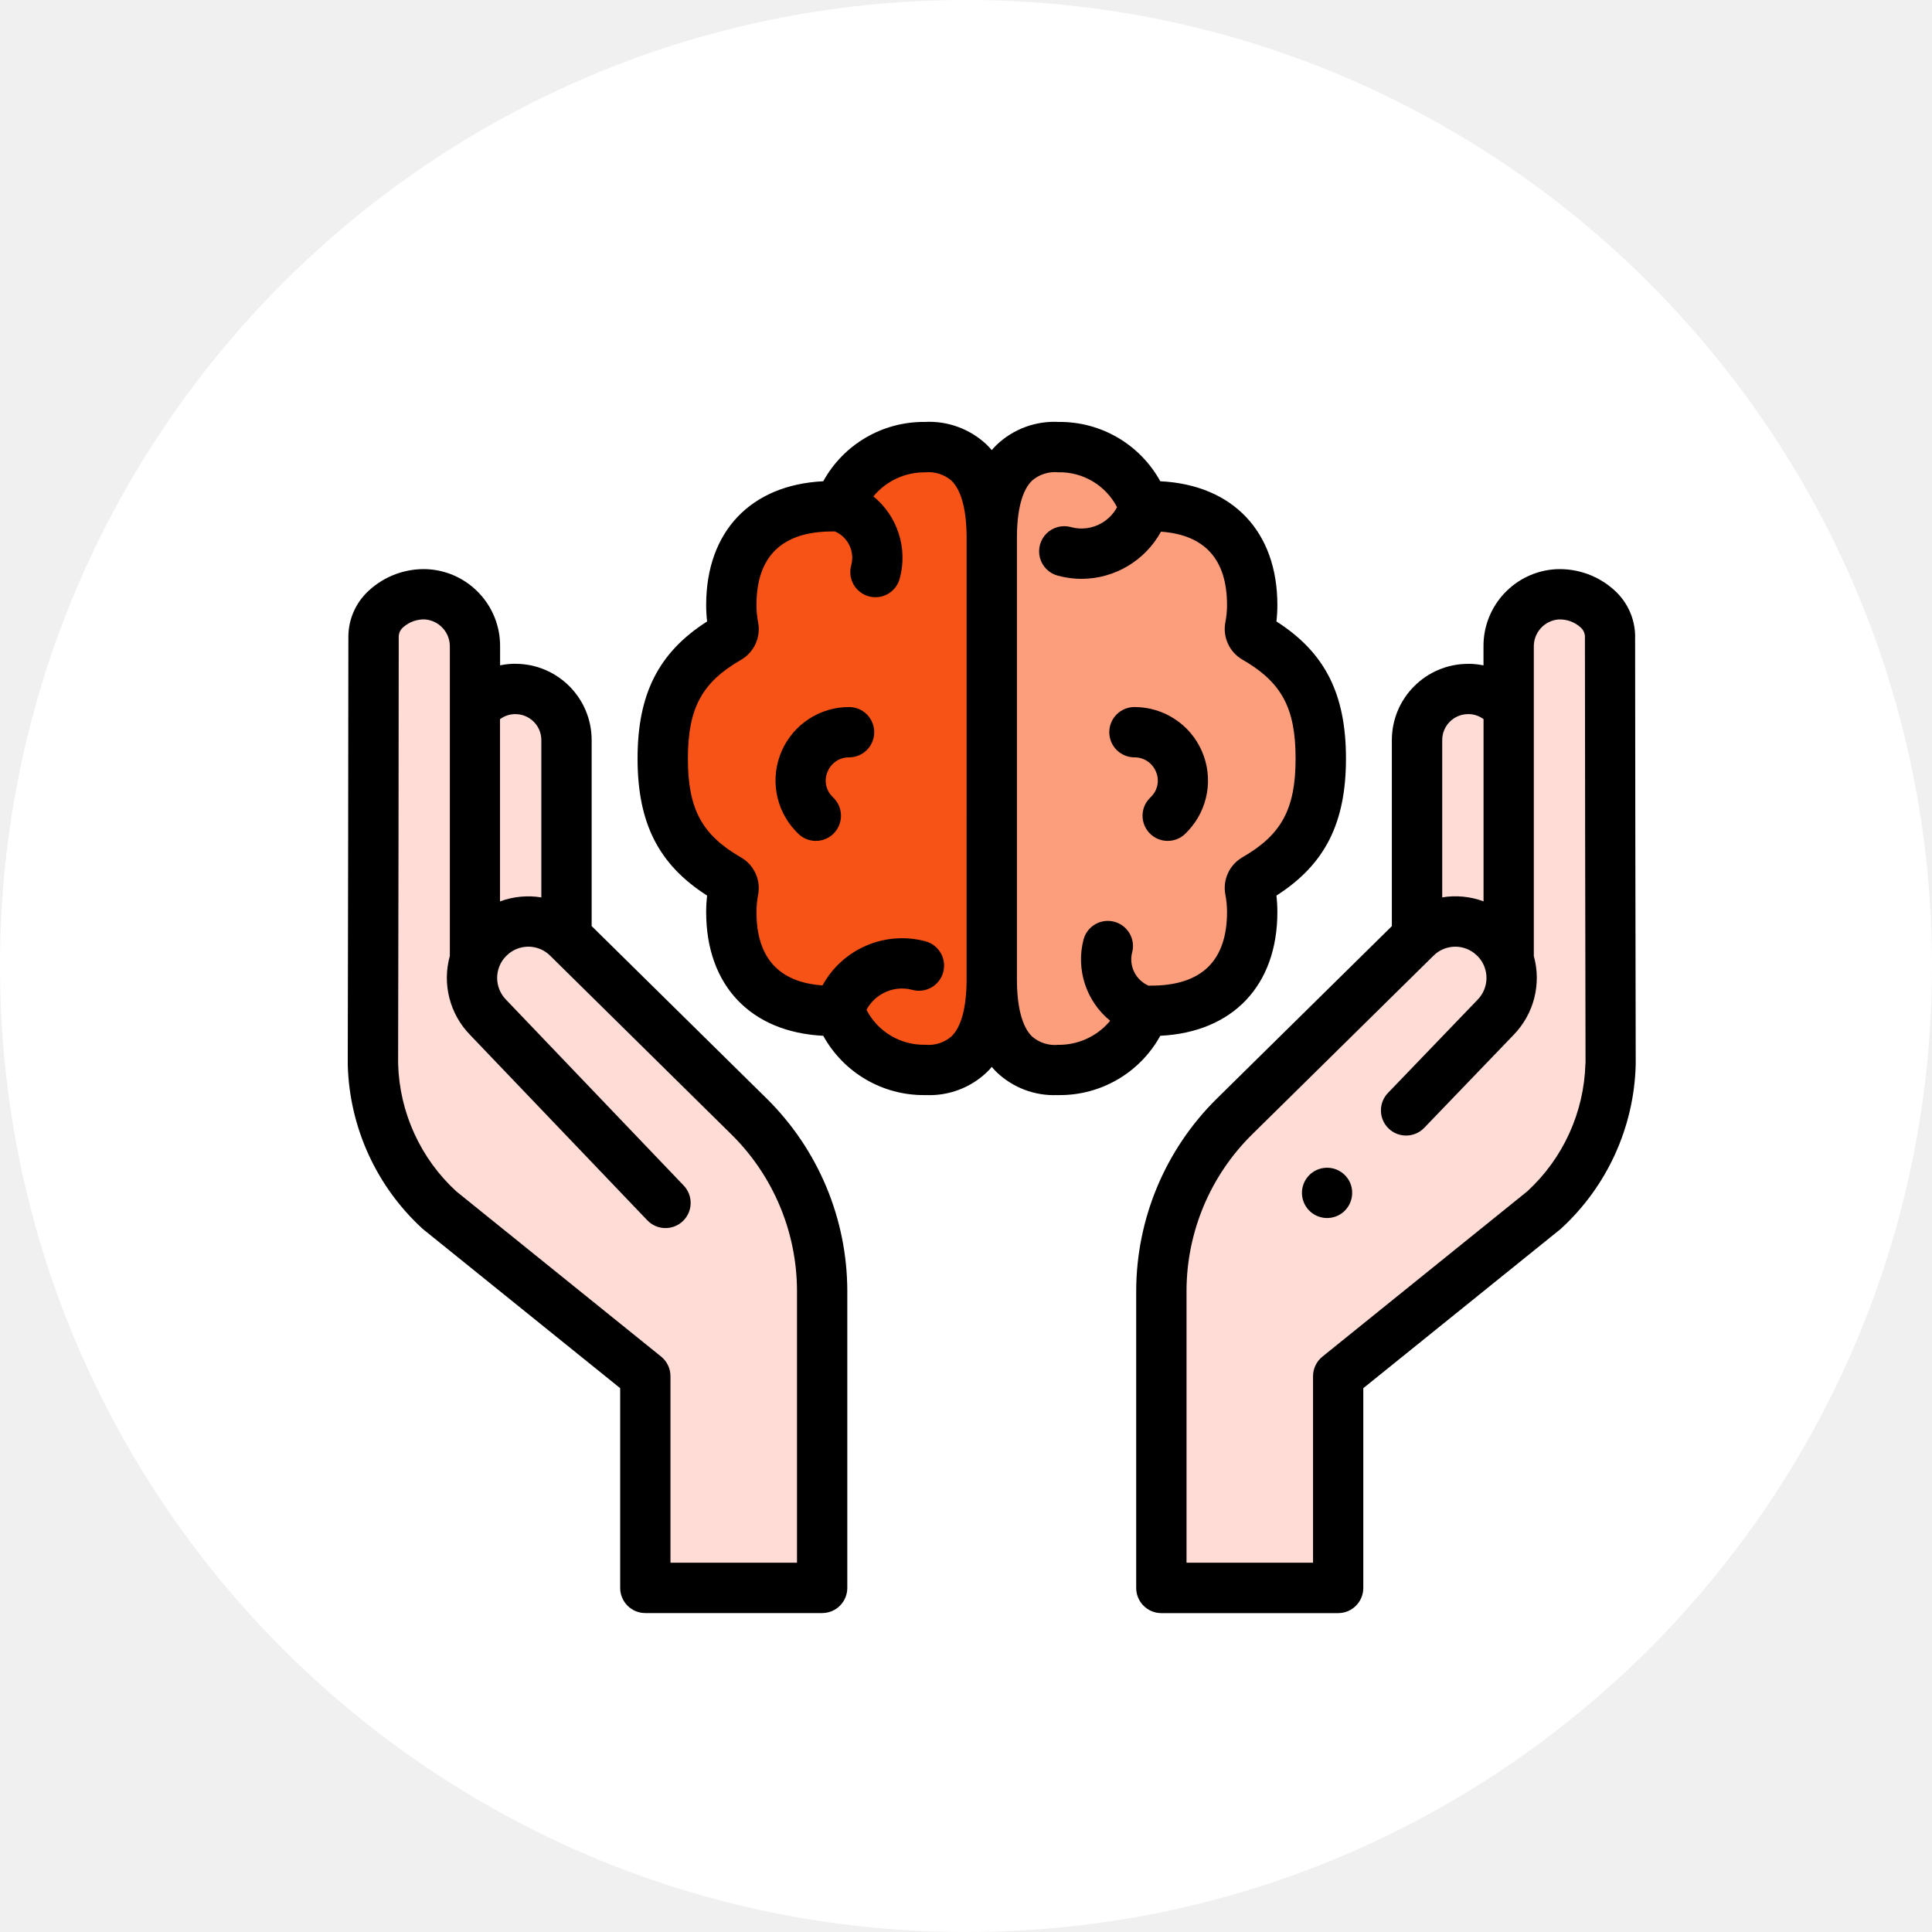
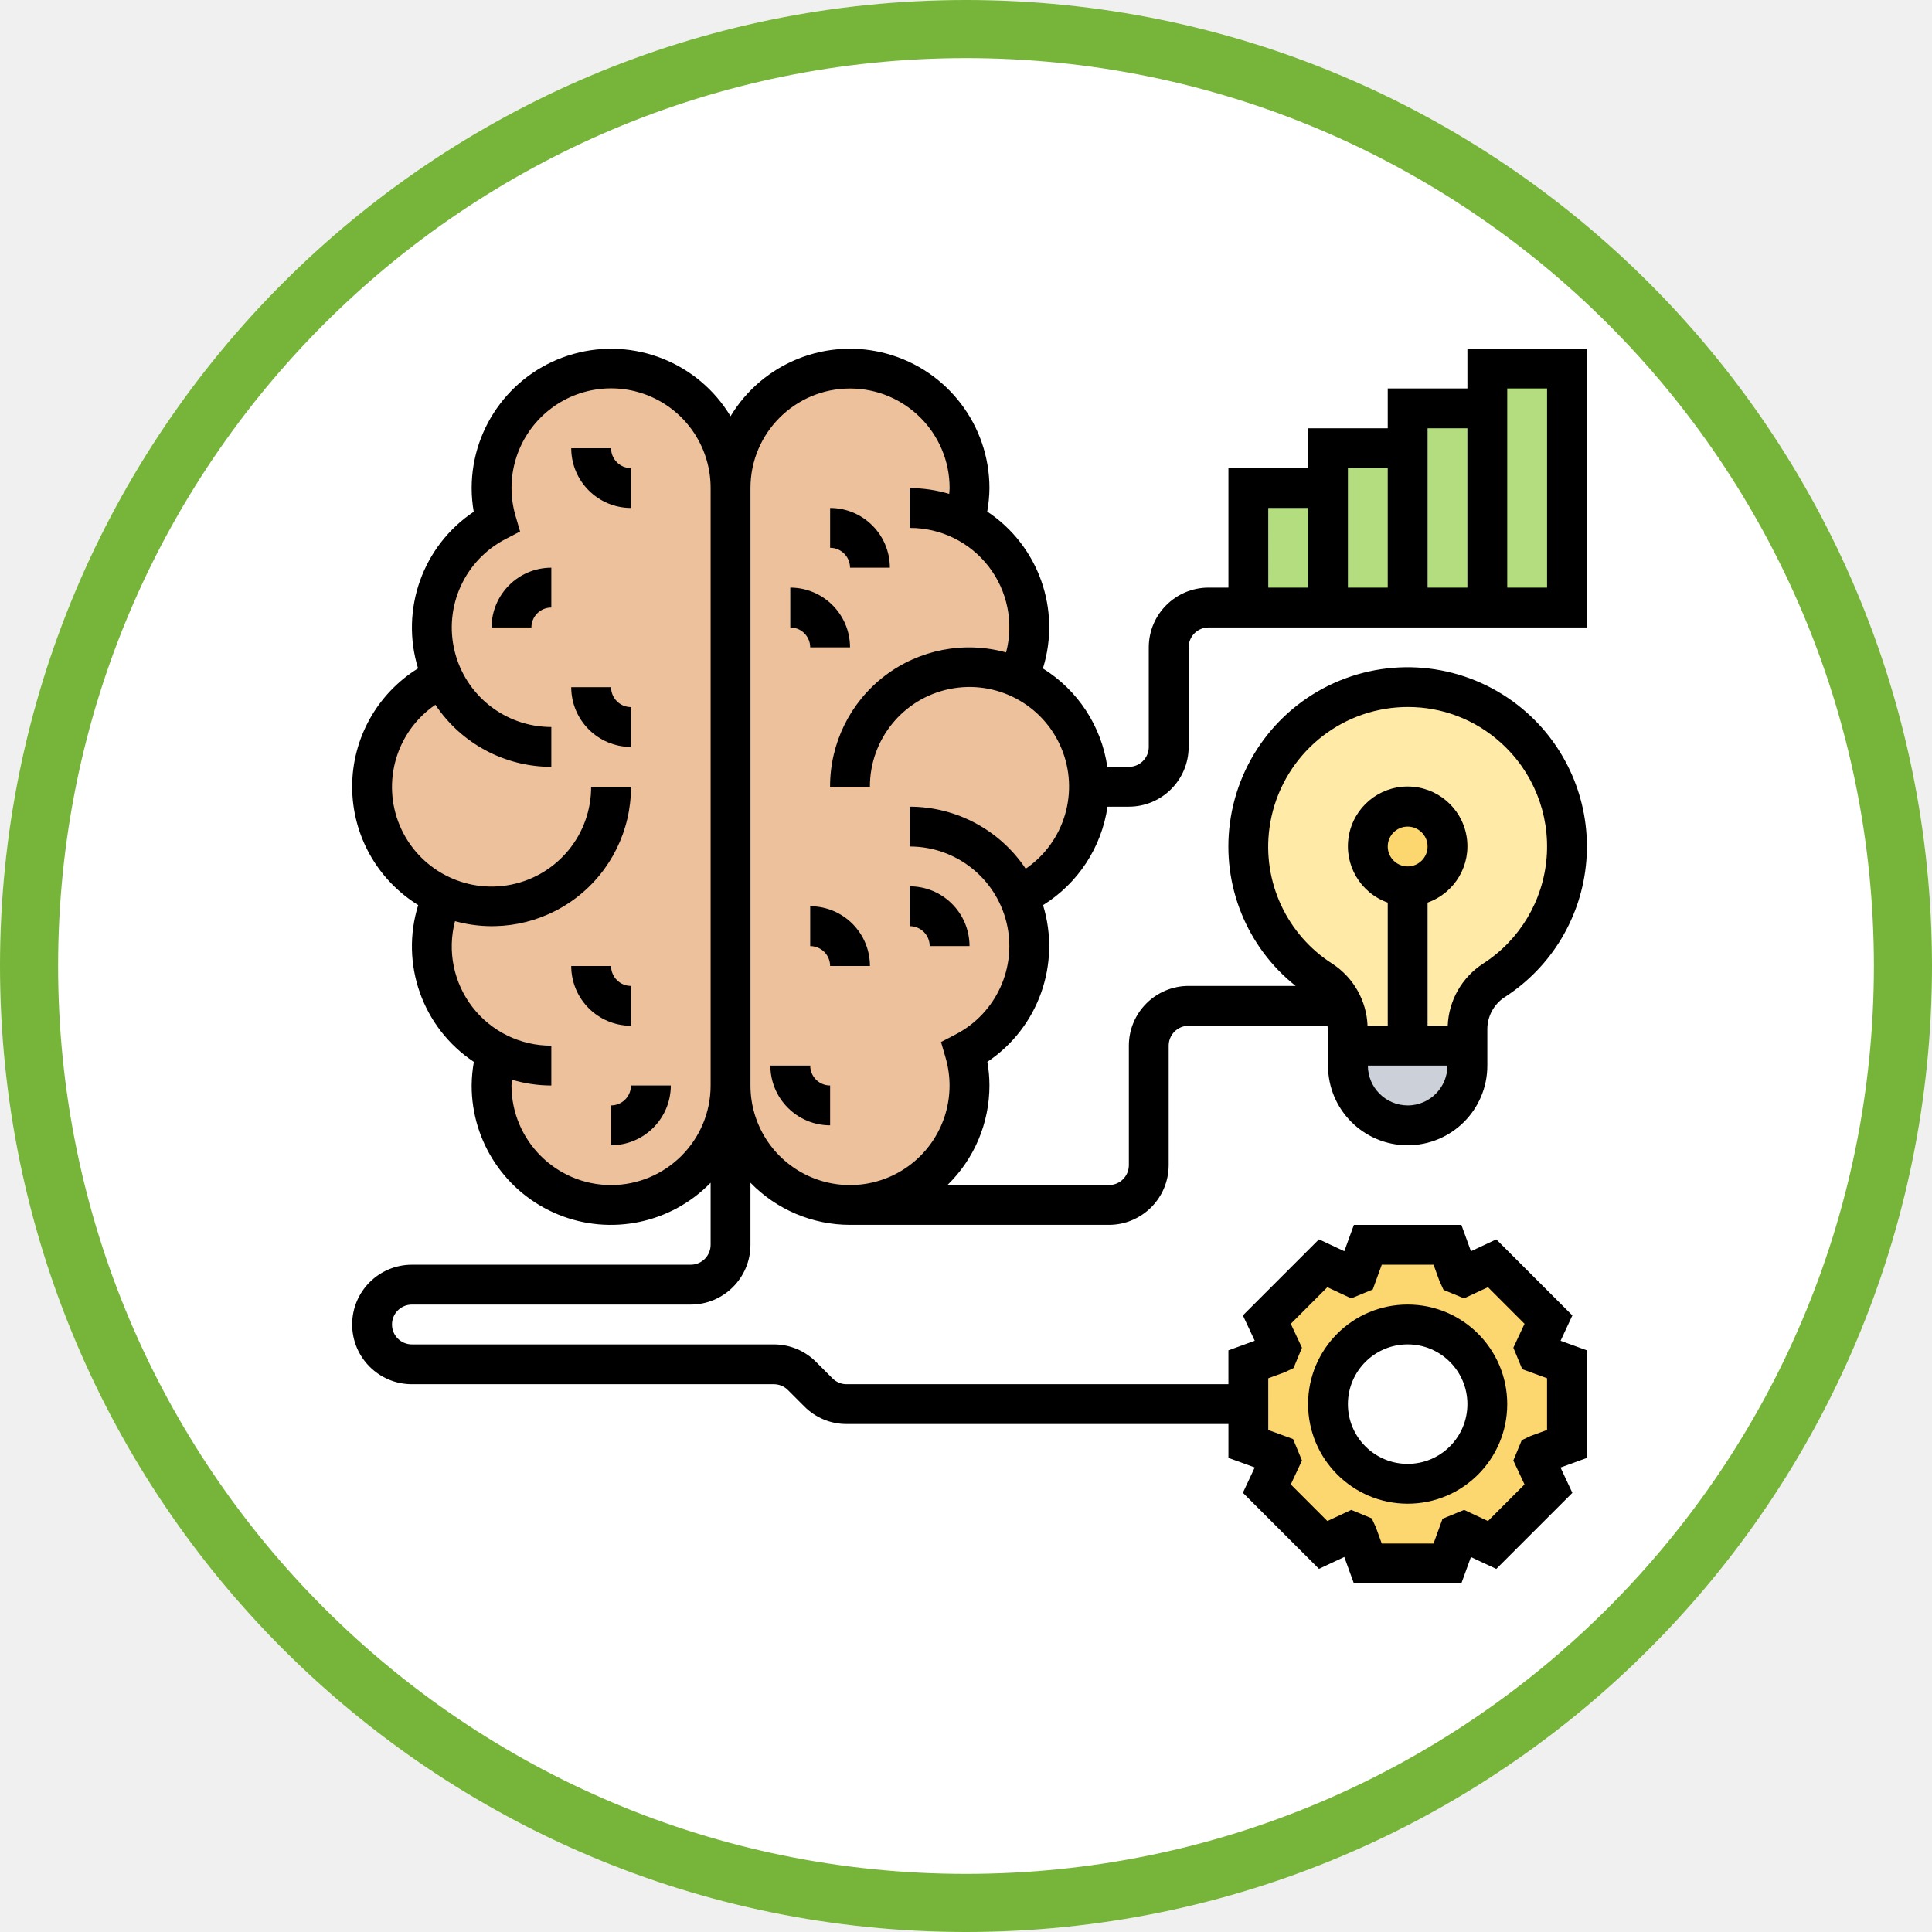
- <svg xmlns="http://www.w3.org/2000/svg" width="150" height="150" viewBox="0 0 150 150">
-   <g id="Grupo_115955" data-name="Grupo 115955" transform="translate(-725 -2538.686)">
-     <circle id="Elipse_5677" data-name="Elipse 5677" cx="75" cy="75" r="75" transform="translate(725 2538.686)" fill="#fff" />
-     <g id="salud-mental" transform="translate(752 2552.193)">
-       <g id="Grupo_114799" data-name="Grupo 114799" transform="translate(1.953 21.205)">
-         <g id="Grupo_114786" data-name="Grupo 114786" transform="translate(22.502 0)">
-           <path id="Trazado_169661" data-name="Trazado 169661" d="M150.756,70.548c0,3.982-1.23,7.118-5.191,7.063a6.913,6.913,0,0,1-6.423-4.1.8.8,0,0,0-.743-.491h-.021c-4.93,0-7.844-2.718-7.844-7.672a9.045,9.045,0,0,1,.163-1.71.8.8,0,0,0-.381-.844c-3.686-2.122-5.1-4.79-5.1-9.365s1.419-7.244,5.1-9.365a.8.8,0,0,0,.381-.844,9.043,9.043,0,0,1-.163-1.71c0-4.954,2.914-7.672,7.844-7.672h.021a.8.8,0,0,0,.743-.491,6.913,6.913,0,0,1,6.423-4.1c3.961-.055,5.191,3.081,5.191,7.063" transform="translate(-125.211 -29.252)" fill="#f85316" />
+ <svg xmlns="http://www.w3.org/2000/svg" width="133" height="133" viewBox="0 0 133 133">
+   <g id="Grupo_112820" data-name="Grupo 112820" transform="translate(-557.757 -138.457)">
+     <g id="Elipse_5376" data-name="Elipse 5376" transform="translate(557.757 138.457)" fill="#fff" stroke="#77b43a" stroke-width="4">
+       <circle cx="66.5" cy="66.5" r="66.5" stroke="none" />
+       <circle cx="66.5" cy="66.5" r="64.5" fill="none" />
+     </g>
+     <g id="aprendizaje-automatico" transform="translate(581 161.457)">
+       <g id="Grupo_112818" data-name="Grupo 112818" transform="translate(2.371 2.371)">
+         <g id="Grupo_112808" data-name="Grupo 112808" transform="translate(0 0)">
+           <path id="Trazado_161995" data-name="Trazado 161995" d="M10.555,49.065A8.247,8.247,0,0,1,6.867,38.3a8.227,8.227,0,0,1,.014-15.026,8.072,8.072,0,0,1-.768-3.455,8.2,8.2,0,0,1,4.442-7.294,8.577,8.577,0,0,1-.329-2.3,8.226,8.226,0,1,1,16.452,0V51.355a8.226,8.226,0,1,1-16.452,0A7.97,7.97,0,0,1,10.555,49.065Z" transform="translate(-2 -2)" fill="#ecc19c" />
        </g>
-         <g id="Grupo_114787" data-name="Grupo 114787" transform="translate(48.047 0)">
-           <path id="Trazado_169662" data-name="Trazado 169662" d="M256,36.316c0-3.982,1.23-7.118,5.191-7.063a6.913,6.913,0,0,1,6.423,4.1.8.8,0,0,0,.743.491h.021c4.93,0,7.844,2.718,7.844,7.672a9.043,9.043,0,0,1-.163,1.71.8.8,0,0,0,.381.844c3.686,2.122,5.1,4.79,5.1,9.365s-1.419,7.244-5.1,9.365a.8.8,0,0,0-.381.844,9.04,9.04,0,0,1,.163,1.71c0,4.954-2.914,7.672-7.844,7.672h-.021a.8.8,0,0,0-.743.491,6.913,6.913,0,0,1-6.423,4.1c-3.962.055-5.191-3.081-5.191-7.063" transform="translate(-256 -29.252)" fill="#fc9d7b" />
+         <g id="Grupo_112809" data-name="Grupo 112809" transform="translate(24.677 0)">
+           <path id="Trazado_161996" data-name="Trazado 161996" d="M20,51.355V10.226a8.226,8.226,0,0,1,16.452,0,7.97,7.97,0,0,1-.329,2.29A8.247,8.247,0,0,1,39.81,23.277,8.227,8.227,0,0,1,39.8,38.3a8.072,8.072,0,0,1,.768,3.455,8.2,8.2,0,0,1-4.442,7.294,8.577,8.577,0,0,1,.329,2.3,8.226,8.226,0,1,1-16.452,0Z" transform="translate(-20 -2)" fill="#ecc19c" />
        </g>
-         <g id="Grupo_114789" data-name="Grupo 114789" transform="translate(81.064 18.779)">
-           <g id="Grupo_114788" data-name="Grupo 114788">
-             <path id="Trazado_169663" data-name="Trazado 169663" d="M425.048,144.1V129.364a3.965,3.965,0,0,1,3.965-3.965l.138,0a3.965,3.965,0,0,1,3.828,3.963V146.39" transform="translate(-425.048 -125.399)" fill="#ffdcd5" />
-           </g>
+         <g id="Grupo_112810" data-name="Grupo 112810" transform="translate(60.323 8.226)">
+           <path id="Trazado_161997" data-name="Trazado 161997" d="M51.484,8v8.226H46V8Z" transform="translate(-46 -8)" fill="#b4dd7f" />
        </g>
-         <g id="Grupo_114796" data-name="Grupo 114796" transform="translate(0 11.427)">
-           <g id="Grupo_114795" data-name="Grupo 114795">
-             <g id="Grupo_114794" data-name="Grupo 114794">
-               <g id="Grupo_114791" data-name="Grupo 114791" transform="translate(7.099 7.352)">
-                 <g id="Grupo_114790" data-name="Grupo 114790">
-                   <path id="Trazado_169664" data-name="Trazado 169664" d="M54.277,144.1V129.364a3.965,3.965,0,0,0-3.965-3.965l-.138,0a3.965,3.965,0,0,0-3.828,3.963V146.39" transform="translate(-46.346 -125.399)" fill="#ffdcd5" />
-                 </g>
-               </g>
-               <g id="Grupo_114793" data-name="Grupo 114793">
-                 <g id="Grupo_114792" data-name="Grupo 114792">
-                   <path id="Trazado_169665" data-name="Trazado 169665" d="M32.707,135.014l-13.766-14.4a4.372,4.372,0,0,1,.007-6.144c.013-.013.351-.318.352-.319a4.373,4.373,0,0,1,5.872.326l14.057,13.851a18.953,18.953,0,0,1,5.65,13.5V164.9H31.15V148.463L15.193,135.592A15.882,15.882,0,0,1,10,124.242q0-.214,0-.431c.018-6.61.047-28.118.047-32.791,0-1.945,2.06-3.355,4.1-3.259a4.039,4.039,0,0,1,3.774,4.073V116.1" transform="translate(-10.001 -87.756)" fill="#ffdcd5" />
-                 </g>
-               </g>
-             </g>
-           </g>
+         <g id="Grupo_112811" data-name="Grupo 112811" transform="translate(76.774 0)">
+           <path id="Trazado_161998" data-name="Trazado 161998" d="M63.484,2V18.452H58V2Z" transform="translate(-58 -2)" fill="#b4dd7f" />
        </g>
-         <g id="Grupo_114798" data-name="Grupo 114798" transform="translate(61.215 11.427)">
-           <g id="Grupo_114797" data-name="Grupo 114797">
-             <path id="Trazado_169666" data-name="Trazado 169666" d="M342.422,127.829l6.938-7.216a4.373,4.373,0,0,0-.007-6.144c-.013-.013-.351-.318-.352-.319a4.373,4.373,0,0,0-5.872.326l-14.057,13.851a18.953,18.953,0,0,0-5.65,13.5V164.9h13.729V148.463l15.957-12.871a15.881,15.881,0,0,0,5.189-11.349q0-.214,0-.431c-.018-6.61-.047-28.118-.047-32.791,0-1.945-2.06-3.355-4.1-3.259a4.039,4.039,0,0,0-3.774,4.073V116.1" transform="translate(-323.422 -87.756)" fill="#ffdcd5" />
-           </g>
+         <g id="Grupo_112812" data-name="Grupo 112812" transform="translate(71.29 2.742)">
+           <path id="Trazado_161999" data-name="Trazado 161999" d="M59.484,4V17.71H54V4Z" transform="translate(-54 -4)" fill="#b4dd7f" />
+         </g>
+         <g id="Grupo_112813" data-name="Grupo 112813" transform="translate(65.806 5.484)">
+           <path id="Trazado_162000" data-name="Trazado 162000" d="M55.484,6V16.968H50V6Z" transform="translate(-50 -6)" fill="#b4dd7f" />
+         </g>
+         <g id="Grupo_112814" data-name="Grupo 112814" transform="translate(60.323 60.323)">
+           <path id="Trazado_162001" data-name="Trazado 162001" d="M67.935,54.226V59.71l-2.029.74c-.055.123-.1.26-.151.384l.9,1.947-3.88,3.88-1.947-.9c-.123.055-.26.1-.384.151l-.74,2.029H54.226l-.74-2.029c-.123-.055-.26-.1-.384-.151l-1.947.9-3.88-3.88.9-1.947c-.055-.123-.1-.26-.151-.384L46,59.71V54.226l2.029-.74c.055-.123.1-.26.151-.384l-.9-1.947,3.88-3.88,1.947.9c.123-.055.26-.1.384-.151L54.226,46H59.71l.74,2.029c.123.055.26.1.384.151l1.947-.9,3.88,3.88-.9,1.947c.055.123.1.26.151.384Zm-5.484,2.742a5.484,5.484,0,1,0-5.484,5.484A5.482,5.482,0,0,0,62.452,56.968Z" transform="translate(-46 -46)" fill="#fcd770" />
+         </g>
+         <g id="Grupo_112815" data-name="Grupo 112815" transform="translate(67.177 46.613)">
+           <path id="Trazado_162002" data-name="Trazado 162002" d="M59.226,36v1.371a4.113,4.113,0,0,1-8.226,0V36h8.226Z" transform="translate(-51 -36)" fill="#ccd1d9" />
+         </g>
+         <g id="Grupo_112816" data-name="Grupo 112816" transform="translate(60.325 21.933)">
+           <path id="Trazado_162003" data-name="Trazado 162003" d="M61.08,41.595v1.083H52.854V41.65a4.312,4.312,0,0,0-.356-1.714,3.721,3.721,0,0,0-1.426-1.727,10.965,10.965,0,1,1,11.818-.014A4.013,4.013,0,0,0,61.08,41.595Z" transform="translate(-46.002 -17.998)" fill="#ffeaa7" />
+         </g>
+         <g id="Grupo_112817" data-name="Grupo 112817" transform="translate(68.548 30.161)">
+           <circle id="Elipse_5482" data-name="Elipse 5482" cx="2.742" cy="2.742" r="2.742" fill="#fcd770" />
        </g>
      </g>
-       <g id="Grupo_114802" data-name="Grupo 114802" transform="translate(0 19.252)">
-         <g id="Grupo_114801" data-name="Grupo 114801" transform="translate(0 0)">
-           <g id="Grupo_114800" data-name="Grupo 114800">
-             <path id="Trazado_169667" data-name="Trazado 169667" d="M155.791,66.911c5.628-.278,9.091-3.906,9.091-9.608a11.027,11.027,0,0,0-.074-1.277c3.774-2.411,5.4-5.639,5.4-10.642s-1.623-8.23-5.4-10.642a11.03,11.03,0,0,0,.074-1.277c0-5.7-3.463-9.33-9.091-9.608a8.9,8.9,0,0,0-7.865-4.605,6.494,6.494,0,0,0-4.843,1.782q-.2.193-.375.406-.18-.212-.375-.406a6.5,6.5,0,0,0-4.843-1.782,8.9,8.9,0,0,0-7.866,4.605c-5.628.278-9.091,3.906-9.091,9.608a11.071,11.071,0,0,0,.074,1.277c-3.774,2.411-5.4,5.639-5.4,10.642s1.623,8.23,5.4,10.642a11.03,11.03,0,0,0-.074,1.277c0,5.7,3.463,9.33,9.091,9.608a8.9,8.9,0,0,0,7.865,4.605h.131a6.45,6.45,0,0,0,4.712-1.783q.2-.193.375-.406.18.212.375.406a6.449,6.449,0,0,0,4.712,1.783h.131A8.9,8.9,0,0,0,155.791,66.911ZM140.754,62.5c0,2.161-.4,3.7-1.165,4.452a2.721,2.721,0,0,1-2.046.657,5.022,5.022,0,0,1-4.563-2.713,3.127,3.127,0,0,1,1.2-1.236,3.094,3.094,0,0,1,2.367-.312,1.953,1.953,0,0,0,1.013-3.773A7.041,7.041,0,0,0,129.567,63c-3.4-.241-5.128-2.153-5.128-5.693a7.119,7.119,0,0,1,.128-1.342,2.751,2.751,0,0,0-1.325-2.9c-3.046-1.754-4.126-3.762-4.126-7.672s1.08-5.919,4.125-7.672a2.752,2.752,0,0,0,1.326-2.907,7.1,7.1,0,0,1-.128-1.34c0-3.795,1.982-5.719,5.891-5.719h.023c.057,0,.114,0,.17-.005a2.225,2.225,0,0,1,1.275,2.621,1.953,1.953,0,1,0,3.775,1,6.146,6.146,0,0,0-2.059-6.34,5.169,5.169,0,0,1,4.03-1.868,2.72,2.72,0,0,1,2.046.657c.762.751,1.165,2.291,1.165,4.452Zm12.862-2.094a1.953,1.953,0,0,0-3.775-1,6.146,6.146,0,0,0,2.059,6.34,5.169,5.169,0,0,1-4.029,1.868,2.709,2.709,0,0,1-2.046-.657c-.762-.751-1.165-2.291-1.165-4.452V28.268c0-2.161.4-3.7,1.165-4.452a2.718,2.718,0,0,1,2.046-.657,5.022,5.022,0,0,1,4.563,2.713,3.127,3.127,0,0,1-1.2,1.236,3.094,3.094,0,0,1-2.367.312,1.953,1.953,0,1,0-1.013,3.772,7.056,7.056,0,0,0,1.831.243,7.058,7.058,0,0,0,6.16-3.663c3.4.241,5.128,2.153,5.128,5.693a7.12,7.12,0,0,1-.128,1.342,2.751,2.751,0,0,0,1.325,2.9c3.046,1.754,4.126,3.762,4.126,7.672s-1.08,5.919-4.125,7.672a2.753,2.753,0,0,0-1.326,2.907,7.1,7.1,0,0,1,.128,1.34c0,3.795-1.982,5.719-5.891,5.719h-.015c-.06,0-.12,0-.179.005a2.225,2.225,0,0,1-1.274-2.621Z" transform="translate(-92.707 -19.252)" />
-             <path id="Trazado_169668" data-name="Trazado 169668" d="M175.682,132.583a5.706,5.706,0,0,0-4.192,9.583q.113.121.231.239a1.953,1.953,0,0,0,2.76-2.764c-.046-.046-.09-.092-.134-.138a1.749,1.749,0,0,1-.325-1.921,1.782,1.782,0,0,1,1.66-1.092,1.953,1.953,0,1,0,0-3.906Z" transform="translate(-136.76 -110.448)" />
-             <path id="Trazado_169669" data-name="Trazado 169669" d="M305.876,139.642a1.953,1.953,0,0,0,2.76,2.764q.118-.118.231-.239a5.707,5.707,0,0,0-4.193-9.583,1.953,1.953,0,0,0,0,3.906,1.782,1.782,0,0,1,1.66,1.092,1.748,1.748,0,0,1-.324,1.921Q305.945,139.573,305.876,139.642Z" transform="translate(-243.596 -110.449)" />
-             <path id="Trazado_169670" data-name="Trazado 169670" d="M32.552,118.889,18.936,105.472V91.027a5.925,5.925,0,0,0-5.919-5.919l-.2,0a5.882,5.882,0,0,0-.99.119V83.787a5.968,5.968,0,0,0-5.635-6.024,6.3,6.3,0,0,0-4.575,1.678A4.867,4.867,0,0,0,.047,82.973c0,4.607-.028,26.068-.047,32.786,0,.159,0,.316,0,.473a17.9,17.9,0,0,0,5.82,12.75q.046.043.1.082l15.23,12.285v15.507a1.953,1.953,0,0,0,1.953,1.953H36.831a1.953,1.953,0,0,0,1.953-1.953V133.78A21.034,21.034,0,0,0,32.552,118.889ZM12.935,89.016l.082,0a2.015,2.015,0,0,1,2.012,2.012v12.218a6.285,6.285,0,0,0-3.208.311V89.408A1.989,1.989,0,0,1,12.935,89.016ZM34.878,154.9H25.055V140.415a1.953,1.953,0,0,0-.727-1.52L8.423,126.065a13.975,13.975,0,0,1-4.513-9.906q0-.193,0-.389c.019-6.72.047-28.189.047-32.8a.985.985,0,0,1,.355-.706,2.4,2.4,0,0,1,1.7-.6,2.094,2.094,0,0,1,1.913,2.122v24.007a6.341,6.341,0,0,0,1.575,6.131l13.757,14.391a1.953,1.953,0,1,0,2.824-2.7l-13.766-14.4-.02-.021a2.419,2.419,0,0,1-.023-3.373l.256-.232a2.407,2.407,0,0,1,3.214.208l.021.021L29.81,121.671a17.1,17.1,0,0,1,5.068,12.109V154.9Z" transform="translate(0 -66.33)" />
-             <path id="Trazado_169671" data-name="Trazado 169671" d="M352.16,82.973a4.868,4.868,0,0,0-1.565-3.532,6.308,6.308,0,0,0-4.575-1.678,5.968,5.968,0,0,0-5.635,6.024v1.444a5.856,5.856,0,0,0-.988-.119l-.208,0a5.925,5.925,0,0,0-5.919,5.919v14.445l-13.616,13.417a21.035,21.035,0,0,0-6.233,14.891v23.076a1.953,1.953,0,0,0,1.953,1.953H329.1a1.953,1.953,0,0,0,1.953-1.953V141.349l15.23-12.285q.049-.04.1-.082a17.9,17.9,0,0,0,5.82-12.751q0-.235,0-.473c-.018-6.718-.046-28.179-.046-32.786Zm-12.983,6.041.1,0a1.986,1.986,0,0,1,1.112.391v14.147a6.286,6.286,0,0,0-3.208-.31V91.027A2.012,2.012,0,0,1,339.177,89.015Zm9.121,27.144a13.976,13.976,0,0,1-4.513,9.907L327.878,138.9a1.954,1.954,0,0,0-.727,1.52V154.9h-9.823V133.78a17.1,17.1,0,0,1,5.068-12.109l14.057-13.851.021-.021a2.406,2.406,0,0,1,3.214-.209l.257.233a2.42,2.42,0,0,1-.024,3.372l-.016.017-6.938,7.216a1.953,1.953,0,0,0,2.816,2.708l6.932-7.209a6.34,6.34,0,0,0,1.577-6.133V83.787a2.094,2.094,0,0,1,1.913-2.122,2.4,2.4,0,0,1,1.7.6.985.985,0,0,1,.355.706c0,4.608.028,26.076.047,32.8,0,.13,0,.26,0,.388Z" transform="translate(-252.207 -66.33)" />
-             <path id="Trazado_169672" data-name="Trazado 169672" d="M383.068,316.912a1.952,1.952,0,1,0-.692,2.353A1.968,1.968,0,0,0,383.068,316.912Z" transform="translate(-305.23 -257.804)" />
-           </g>
-         </g>
+       <g id="Grupo_112819" data-name="Grupo 112819" transform="translate(1 1)">
+         <path id="Trazado_162004" data-name="Trazado 162004" d="M53,32.532h1.471a4.118,4.118,0,0,0,4.113-4.113V21.565a1.372,1.372,0,0,1,1.371-1.371H86V1H77.774V3.742H72.29V6.484H66.806V9.226H61.323v8.226H59.952a4.118,4.118,0,0,0-4.113,4.113v6.855a1.372,1.372,0,0,1-1.371,1.371H52.987a9.6,9.6,0,0,0-4.436-6.774,9.547,9.547,0,0,0-3.832-10.8,9.728,9.728,0,0,0,.152-1.623,9.6,9.6,0,0,0-17.823-4.94A9.6,9.6,0,0,0,9.226,10.6a9.449,9.449,0,0,0,.143,1.629A9.588,9.588,0,0,0,5.537,23.012a9.578,9.578,0,0,0,.01,16.294A9.547,9.547,0,0,0,9.378,50.1a9.741,9.741,0,0,0-.152,1.623A9.582,9.582,0,0,0,25.677,58.42v4.273a1.372,1.372,0,0,1-1.371,1.371H5.113a4.113,4.113,0,0,0,0,8.226H30.025a1.365,1.365,0,0,1,.971.4l1.135,1.135a4.083,4.083,0,0,0,2.909,1.205H61.323v2.332l1.811.657-.816,1.745L67.555,85l1.745-.817L69.958,86h7.4l.658-1.811,1.745.817L85,79.769l-.816-1.745L86,77.364V69.958L84.189,69.3,85,67.556l-5.237-5.237-1.745.817-.658-1.814h-7.4L69.3,63.134l-1.745-.817-5.237,5.237.816,1.745-1.812.659V72.29H35.04a1.365,1.365,0,0,1-.971-.4l-1.135-1.135a4.089,4.089,0,0,0-2.909-1.205H5.113a1.371,1.371,0,0,1,0-2.742H24.306a4.118,4.118,0,0,0,4.113-4.113V58.42a9.56,9.56,0,0,0,6.855,2.9H53.1A4.118,4.118,0,0,0,57.21,57.21V48.984a1.372,1.372,0,0,1,1.371-1.371h9.557a2.851,2.851,0,0,1,.04.343v2.4a5.484,5.484,0,0,0,10.968,0V47.9a2.64,2.64,0,0,1,1.182-2.248A12.333,12.333,0,0,0,81.879,26.07a12.338,12.338,0,0,0-20.453,7.588,12.258,12.258,0,0,0,4.523,11.213H58.581a4.118,4.118,0,0,0-4.113,4.113V57.21A1.372,1.372,0,0,1,53.1,58.581H41.977a9.56,9.56,0,0,0,2.894-6.855,9.449,9.449,0,0,0-.143-1.629A9.588,9.588,0,0,0,48.56,39.31,9.622,9.622,0,0,0,53,32.532ZM80.516,3.742h2.742v13.71H80.516ZM77.774,6.484V17.452H75.032V6.484ZM72.29,9.226v8.226H69.548V9.226Zm-8.226,2.742h2.742v5.484H64.065Zm0,59.913,1.128-.411.613-.291.58-1.4-.77-1.647,2.518-2.52,1.645.768,1.481-.61.621-1.708h3.563l.41,1.128.278.606,1.413.584,1.645-.768,2.518,2.52-.77,1.647.613,1.477,1.707.622v3.562l-1.128.411-.613.291-.58,1.4.77,1.647-2.518,2.52-1.642-.768-1.482.61-.622,1.708H71.879l-.41-1.128-.28-.607-1.413-.583-1.642.768-2.518-2.52.77-1.647-.613-1.477-1.708-.622Zm9.6-18.784a2.745,2.745,0,0,1-2.742-2.742H76.4A2.745,2.745,0,0,1,73.661,53.1ZM72.29,35.274a1.371,1.371,0,1,1,1.371,1.371A1.372,1.372,0,0,1,72.29,35.274ZM64.147,34a9.63,9.63,0,0,1,8.39-8.263,9.944,9.944,0,0,1,1.137-.066,9.484,9.484,0,0,1,6.378,2.438,9.592,9.592,0,0,1-1.208,15.233,5.349,5.349,0,0,0-2.424,4.266H75.032V39.135a4.113,4.113,0,1,0-2.742,0v8.478H70.9a5.346,5.346,0,0,0-2.4-4.254A9.557,9.557,0,0,1,64.147,34ZM18.823,58.581a6.863,6.863,0,0,1-6.855-6.855c0-.133.021-.265.027-.4a9.55,9.55,0,0,0,2.715.4V48.984a6.833,6.833,0,0,1-6.63-8.571,9.566,9.566,0,0,0,12.114-9.251H17.452A6.855,6.855,0,1,1,6.731,25.516,9.592,9.592,0,0,0,14.71,29.79V27.048a6.853,6.853,0,0,1-3.15-12.939l1-.52-.314-1.079A6.853,6.853,0,1,1,25.677,10.6V51.726A6.863,6.863,0,0,1,18.823,58.581ZM47.368,36.807a9.6,9.6,0,0,0-7.98-4.275v2.742a6.853,6.853,0,0,1,3.15,12.939l-1,.52.314,1.08a6.853,6.853,0,1,1-13.433,1.913V10.6a6.855,6.855,0,1,1,13.71,0c0,.133-.021.265-.027.4a9.551,9.551,0,0,0-2.715-.4v2.742a6.833,6.833,0,0,1,6.63,8.571A9.566,9.566,0,0,0,33.9,31.161h2.742a6.855,6.855,0,1,1,10.722,5.646Z" transform="translate(-1 -1)" />
+         <path id="Trazado_162005" data-name="Trazado 162005" d="M8,16.113h2.742a1.372,1.372,0,0,1,1.371-1.371V12A4.118,4.118,0,0,0,8,16.113Z" transform="translate(1.597 3.081)" />
+         <path id="Trazado_162006" data-name="Trazado 162006" d="M29,30.742a1.372,1.372,0,0,1,1.371,1.371h2.742A4.118,4.118,0,0,0,29,28Z" transform="translate(9.387 9.016)" />
+         <path id="Trazado_162007" data-name="Trazado 162007" d="M24,29v2.742a1.372,1.372,0,0,1,1.371,1.371h2.742A4.118,4.118,0,0,0,24,29Z" transform="translate(7.532 9.387)" />
+         <path id="Trazado_162008" data-name="Trazado 162008" d="M14,39.371v2.742A4.118,4.118,0,0,0,18.113,38H15.371A1.372,1.372,0,0,1,14,39.371Z" transform="translate(3.823 12.726)" />
+         <path id="Trazado_162009" data-name="Trazado 162009" d="M16.113,33.371A1.372,1.372,0,0,1,14.742,32H12a4.118,4.118,0,0,0,4.113,4.113Z" transform="translate(3.081 10.5)" />
+         <path id="Trazado_162010" data-name="Trazado 162010" d="M26.371,13.113h2.742A4.118,4.118,0,0,0,25,9v2.742A1.372,1.372,0,0,1,26.371,13.113Z" transform="translate(7.903 1.968)" />
+         <path id="Trazado_162011" data-name="Trazado 162011" d="M24.371,17.113h2.742A4.118,4.118,0,0,0,23,13v2.742A1.372,1.372,0,0,1,24.371,17.113Z" transform="translate(7.161 3.452)" />
+         <path id="Trazado_162012" data-name="Trazado 162012" d="M16.113,19.371A1.372,1.372,0,0,1,14.742,18H12a4.118,4.118,0,0,0,4.113,4.113Z" transform="translate(3.081 5.306)" />
+         <path id="Trazado_162013" data-name="Trazado 162013" d="M24.742,37H22a4.118,4.118,0,0,0,4.113,4.113V38.371A1.372,1.372,0,0,1,24.742,37Z" transform="translate(6.79 12.355)" />
+         <path id="Trazado_162014" data-name="Trazado 162014" d="M16.113,10.113V7.371A1.372,1.372,0,0,1,14.742,6H12A4.118,4.118,0,0,0,16.113,10.113Z" transform="translate(3.081 0.855)" />
+         <path id="Trazado_162015" data-name="Trazado 162015" d="M55.855,62.71A6.855,6.855,0,1,0,49,55.855,6.863,6.863,0,0,0,55.855,62.71Zm0-10.968a4.113,4.113,0,1,1-4.113,4.113A4.118,4.118,0,0,1,55.855,51.742Z" transform="translate(16.806 16.806)" />
      </g>
    </g>
  </g>
</svg>
